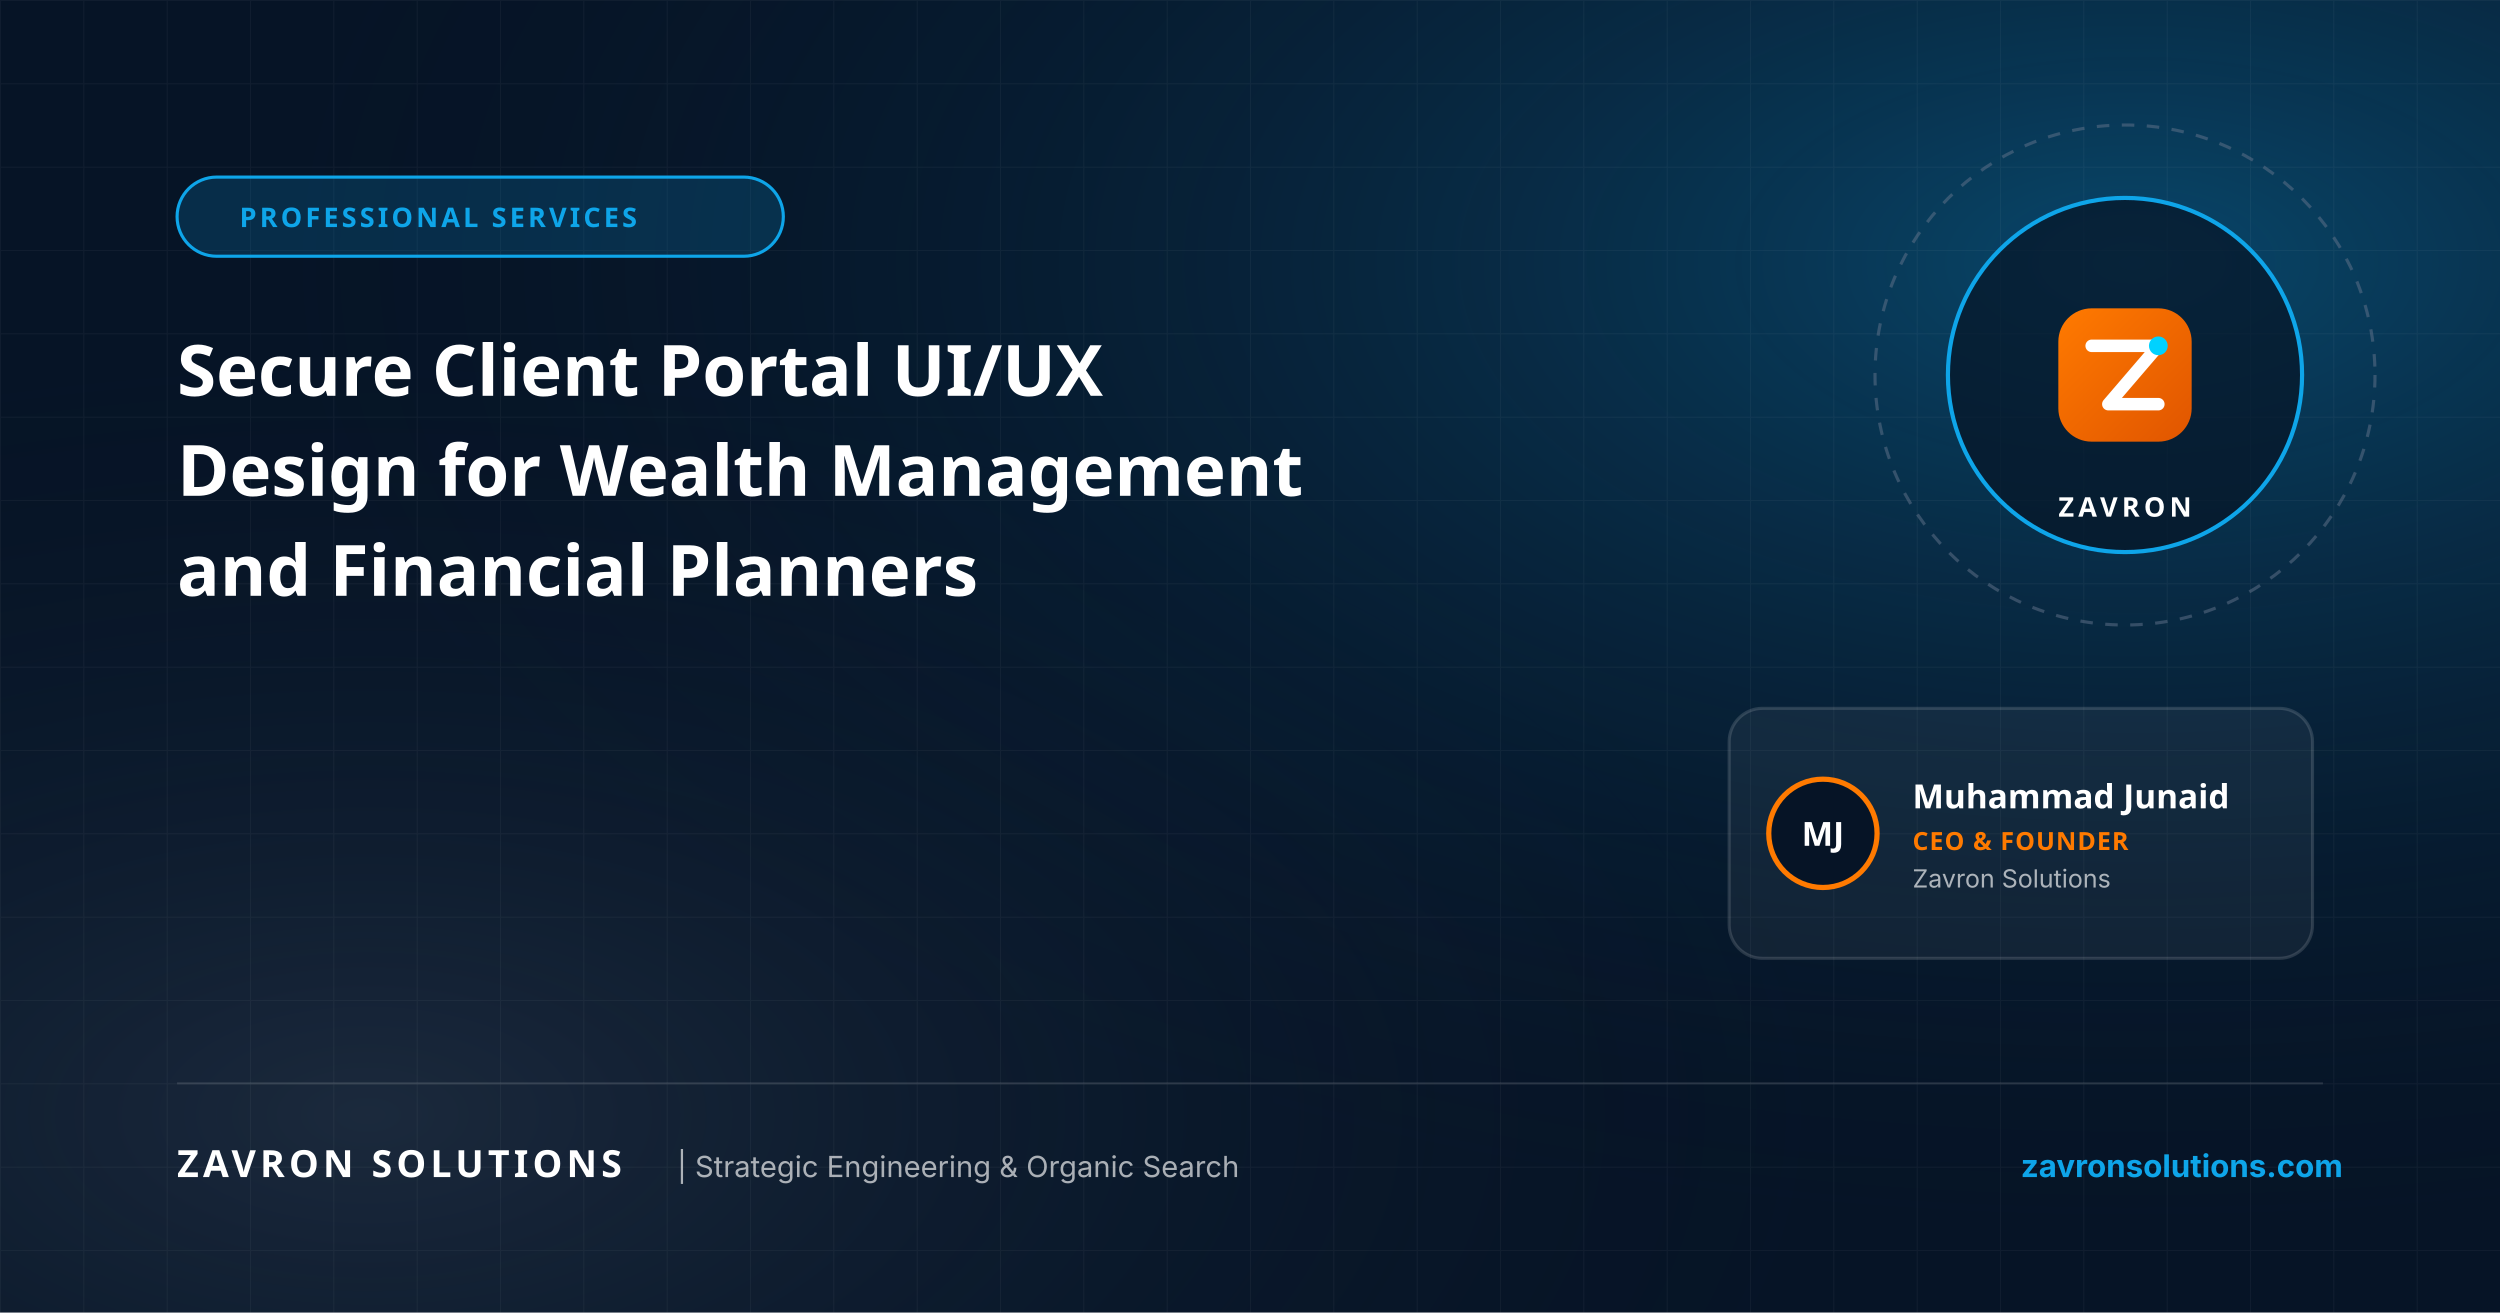
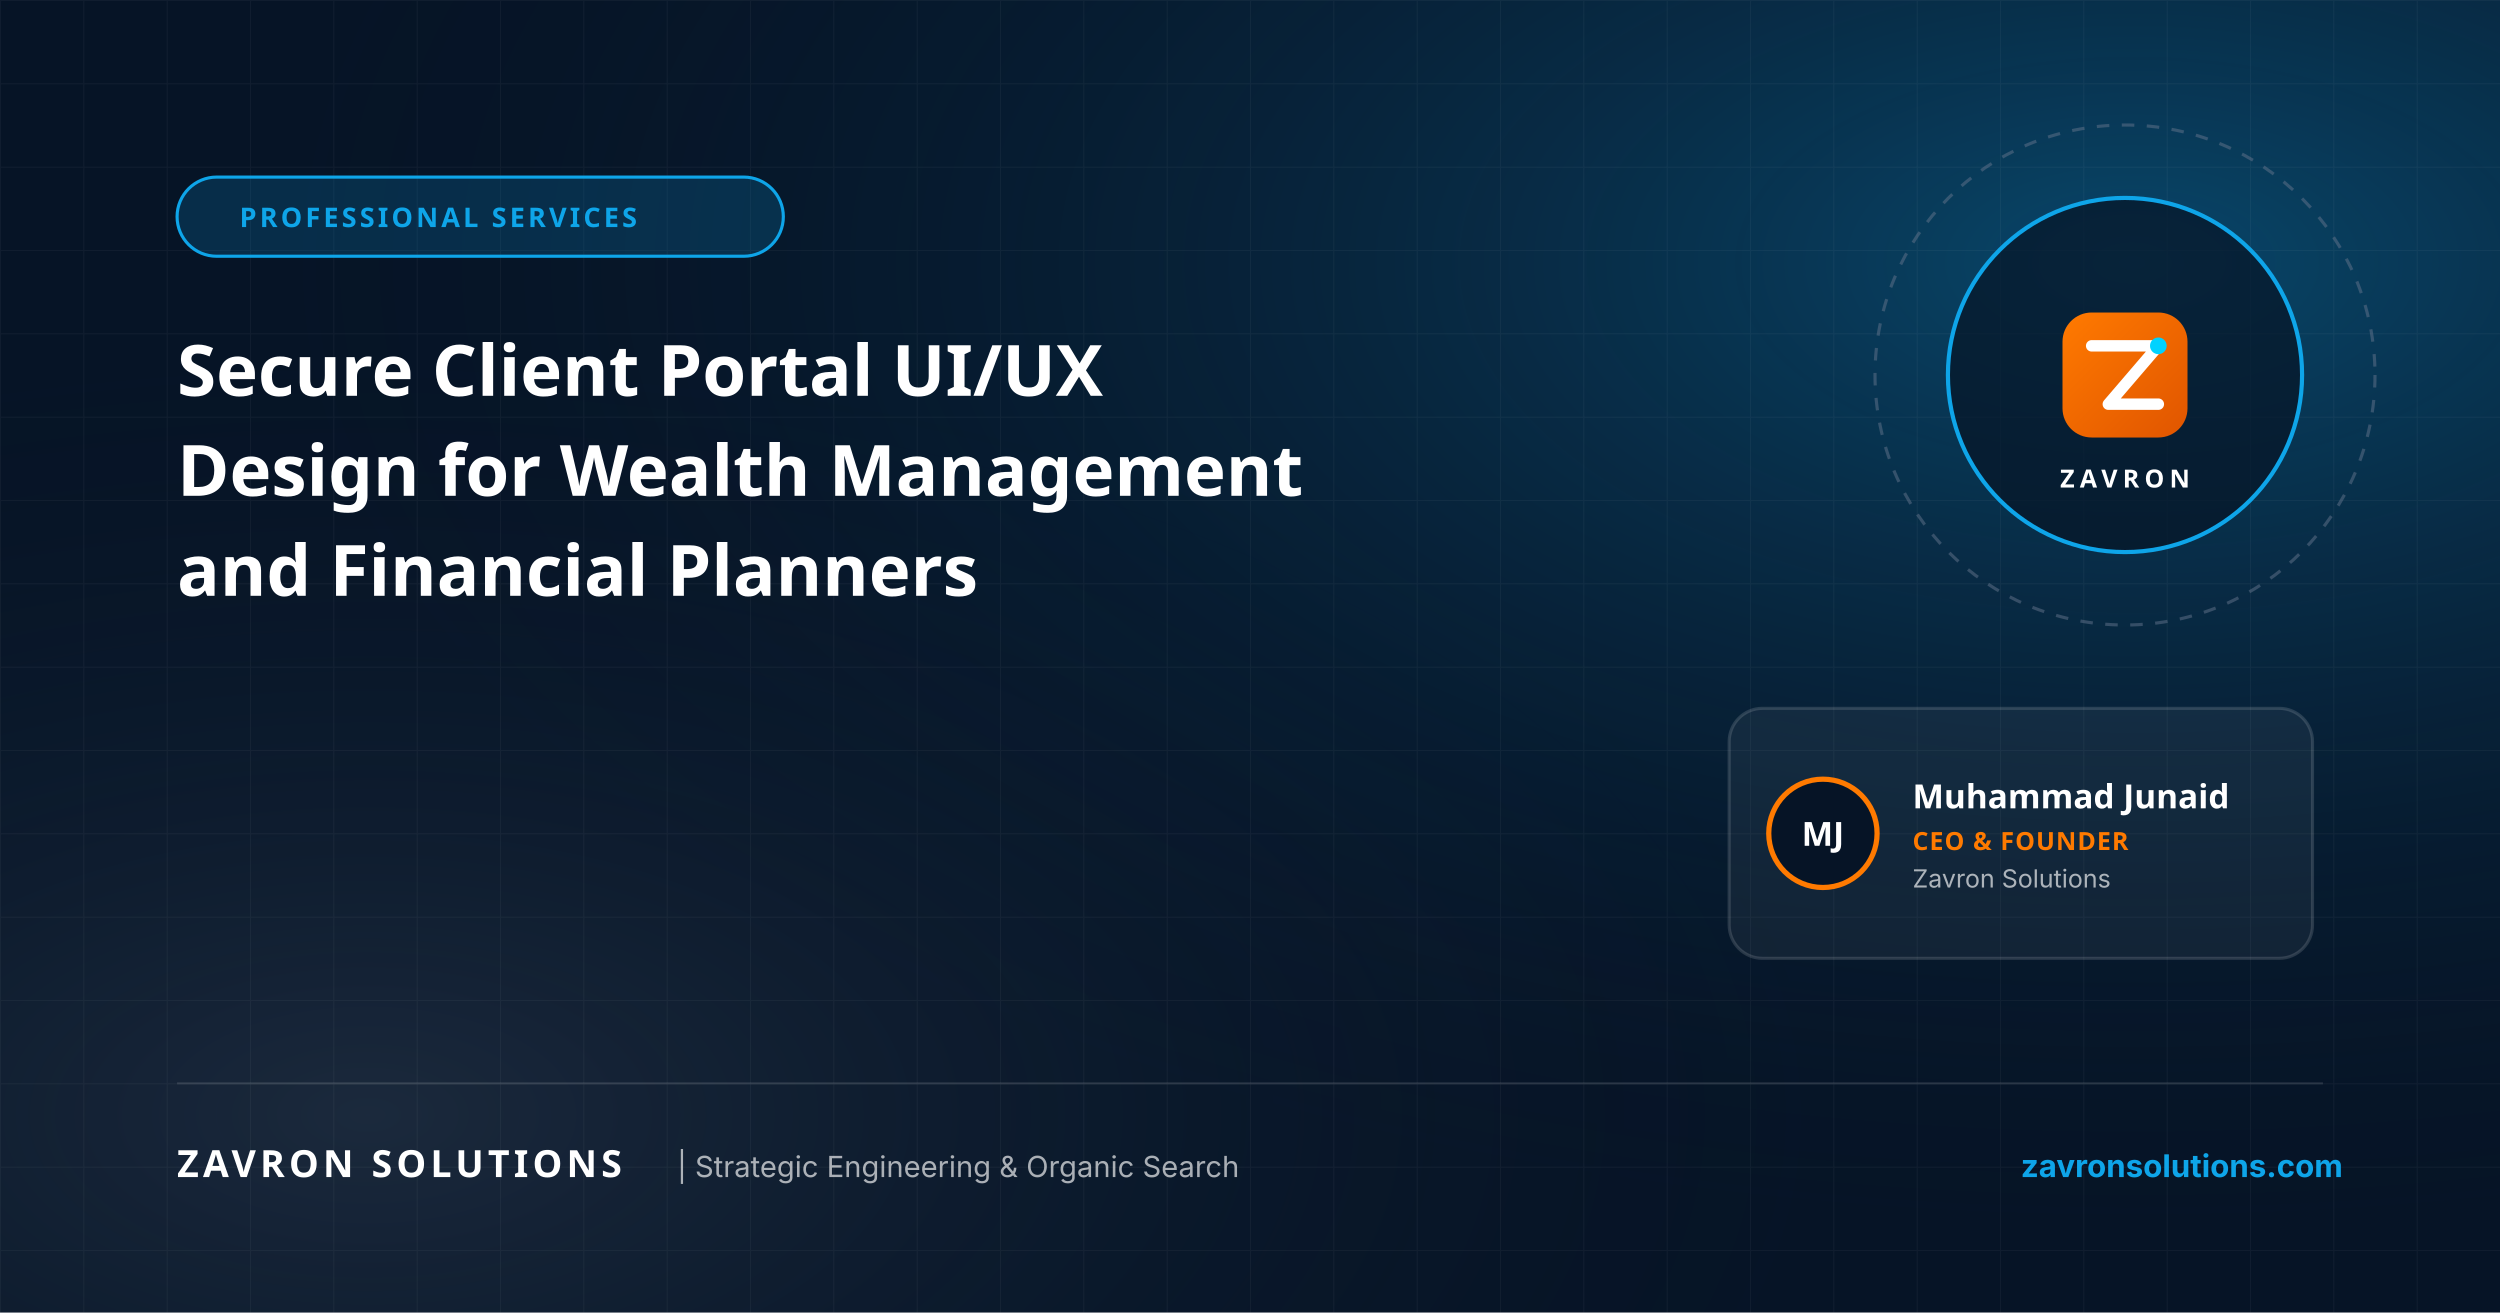
<svg xmlns="http://www.w3.org/2000/svg" width="1200" height="630" viewBox="0 0 1200 630" fill="none">
  <rect width="1200" height="630" fill="#061426" />
  <defs>
    <radialGradient id="grad1" cx="0.85" cy="0.2" r="0.75">
      <stop offset="0%" stop-color="#0ea5e9" stop-opacity="0.35" />
      <stop offset="100%" stop-color="#061426" stop-opacity="0" />
    </radialGradient>
    <radialGradient id="grad2" cx="0.15" cy="0.85" r="0.6">
      <stop offset="0%" stop-color="#64748b" stop-opacity="0.22" />
      <stop offset="100%" stop-color="#061426" stop-opacity="0" />
    </radialGradient>
    <linearGradient id="logoGrad" x1="0" y1="0" x2="1" y2="1">
      <stop offset="0%" stop-color="#FF7A00" />
      <stop offset="100%" stop-color="#E05500" />
    </linearGradient>
    <pattern id="grid" width="40" height="40" patternUnits="userSpaceOnUse">
      <path d="M 40 0 L 0 0 0 40" fill="none" stroke="rgba(255,255,255,0.04)" stroke-width="1" />
    </pattern>
  </defs>
  <rect width="1200" height="630" fill="url(#grad1)" />
  <rect width="1200" height="630" fill="url(#grad2)" />
  <rect width="1200" height="630" fill="url(#grid)" />
  <rect x="85" y="85" width="291" height="38" rx="19" fill="#0ea5e9" fill-opacity="0.18" stroke="#0ea5e9" stroke-width="1.5" />
  <text x="115" y="109" fill="#0ea5e9" font-family="Plus Jakarta Sans, sans-serif" font-size="13" font-weight="700" letter-spacing="1.5">PROFESSIONAL SERVICES</text>
  <text x="85" y="190" fill="#FFFFFF" font-family="Plus Jakarta Sans, sans-serif" font-size="34" font-weight="800">Secure Client Portal UI/UX</text>
  <text x="85" y="238" fill="#FFFFFF" font-family="Plus Jakarta Sans, sans-serif" font-size="34" font-weight="800">Design for Wealth Management</text>
  <text x="85" y="286" fill="#FFFFFF" font-family="Plus Jakarta Sans, sans-serif" font-size="34" font-weight="800">and Financial Planners</text>
  <circle cx="1020" cy="180" r="85" stroke="#0ea5e9" stroke-width="2" fill="rgba(6, 20, 38, 0.7)" />
  <circle cx="1020" cy="180" r="120" stroke="#64748b" stroke-width="1.5" stroke-dasharray="6 6" fill="none" opacity="0.5" />
-   <g transform="translate(988, 148)">
-     <rect width="64" height="64" rx="16" fill="url(#logoGrad)" />
-     <path d="M16 18 H48 L24 46 H48" stroke="#FFFFFF" stroke-width="6" stroke-linecap="round" stroke-linejoin="round" />
-     <circle cx="48" cy="18" r="4.5" fill="#00D2FF" />
+   <g transform="translate(990, 150)">
+     <rect width="60" height="60" rx="14" fill="url(#logoGrad)" />
+     <path d="M14 16 H46 L22 44 H46" stroke="#FFFFFF" stroke-width="5.5" stroke-linecap="round" stroke-linejoin="round" />
+     <circle cx="46" cy="16" r="4" fill="#00D2FF" />
  </g>
-   <text x="1020" y="248" fill="#FFFFFF" font-family="Plus Jakarta Sans, sans-serif" font-size="13" font-weight="800" letter-spacing="2" text-anchor="middle">ZAVRON</text>
+   <text x="1020" y="234" fill="#FFFFFF" font-family="Plus Jakarta Sans, sans-serif" font-size="12" font-weight="800" letter-spacing="2.5" text-anchor="middle">ZAVRON</text>
  <rect x="830" y="340" width="280" height="120" rx="16" fill="rgba(255,255,255,0.05)" stroke="rgba(255,255,255,0.14)" stroke-width="1.5" />
  <circle cx="875" cy="400" r="26" fill="#061426" stroke="#FF7A00" stroke-width="2.5" />
  <text x="875" y="406" fill="#FFFFFF" font-family="Plus Jakarta Sans, sans-serif" font-size="16" font-weight="800" text-anchor="middle">MJ</text>
  <text x="918" y="388" fill="#FFFFFF" font-family="Plus Jakarta Sans, sans-serif" font-size="16" font-weight="700">Muhammad Junaid</text>
  <text x="918" y="408" fill="#FF7A00" font-family="Plus Jakarta Sans, sans-serif" font-size="12" font-weight="700" letter-spacing="0.5">CEO &amp; FOUNDER</text>
  <text x="918" y="426" fill="rgba(255,255,255,0.65)" font-family="Inter, sans-serif" font-size="12">Zavron Solutions</text>
  <line x1="85" y1="520" x2="1115" y2="520" stroke="rgba(255,255,255,0.12)" stroke-width="1" />
  <text x="85" y="565" fill="#FFFFFF" font-family="Plus Jakarta Sans, sans-serif" font-size="18" font-weight="800" letter-spacing="2">ZAVRON SOLUTIONS</text>
  <text x="325" y="565" fill="rgba(255,255,255,0.65)" font-family="Inter, sans-serif" font-size="14">|   Strategic Engineering &amp; Organic Search</text>
  <text x="970" y="565" fill="#0ea5e9" font-family="Inter, sans-serif" font-size="15" font-weight="700">zavronsolutions.com</text>
</svg>
